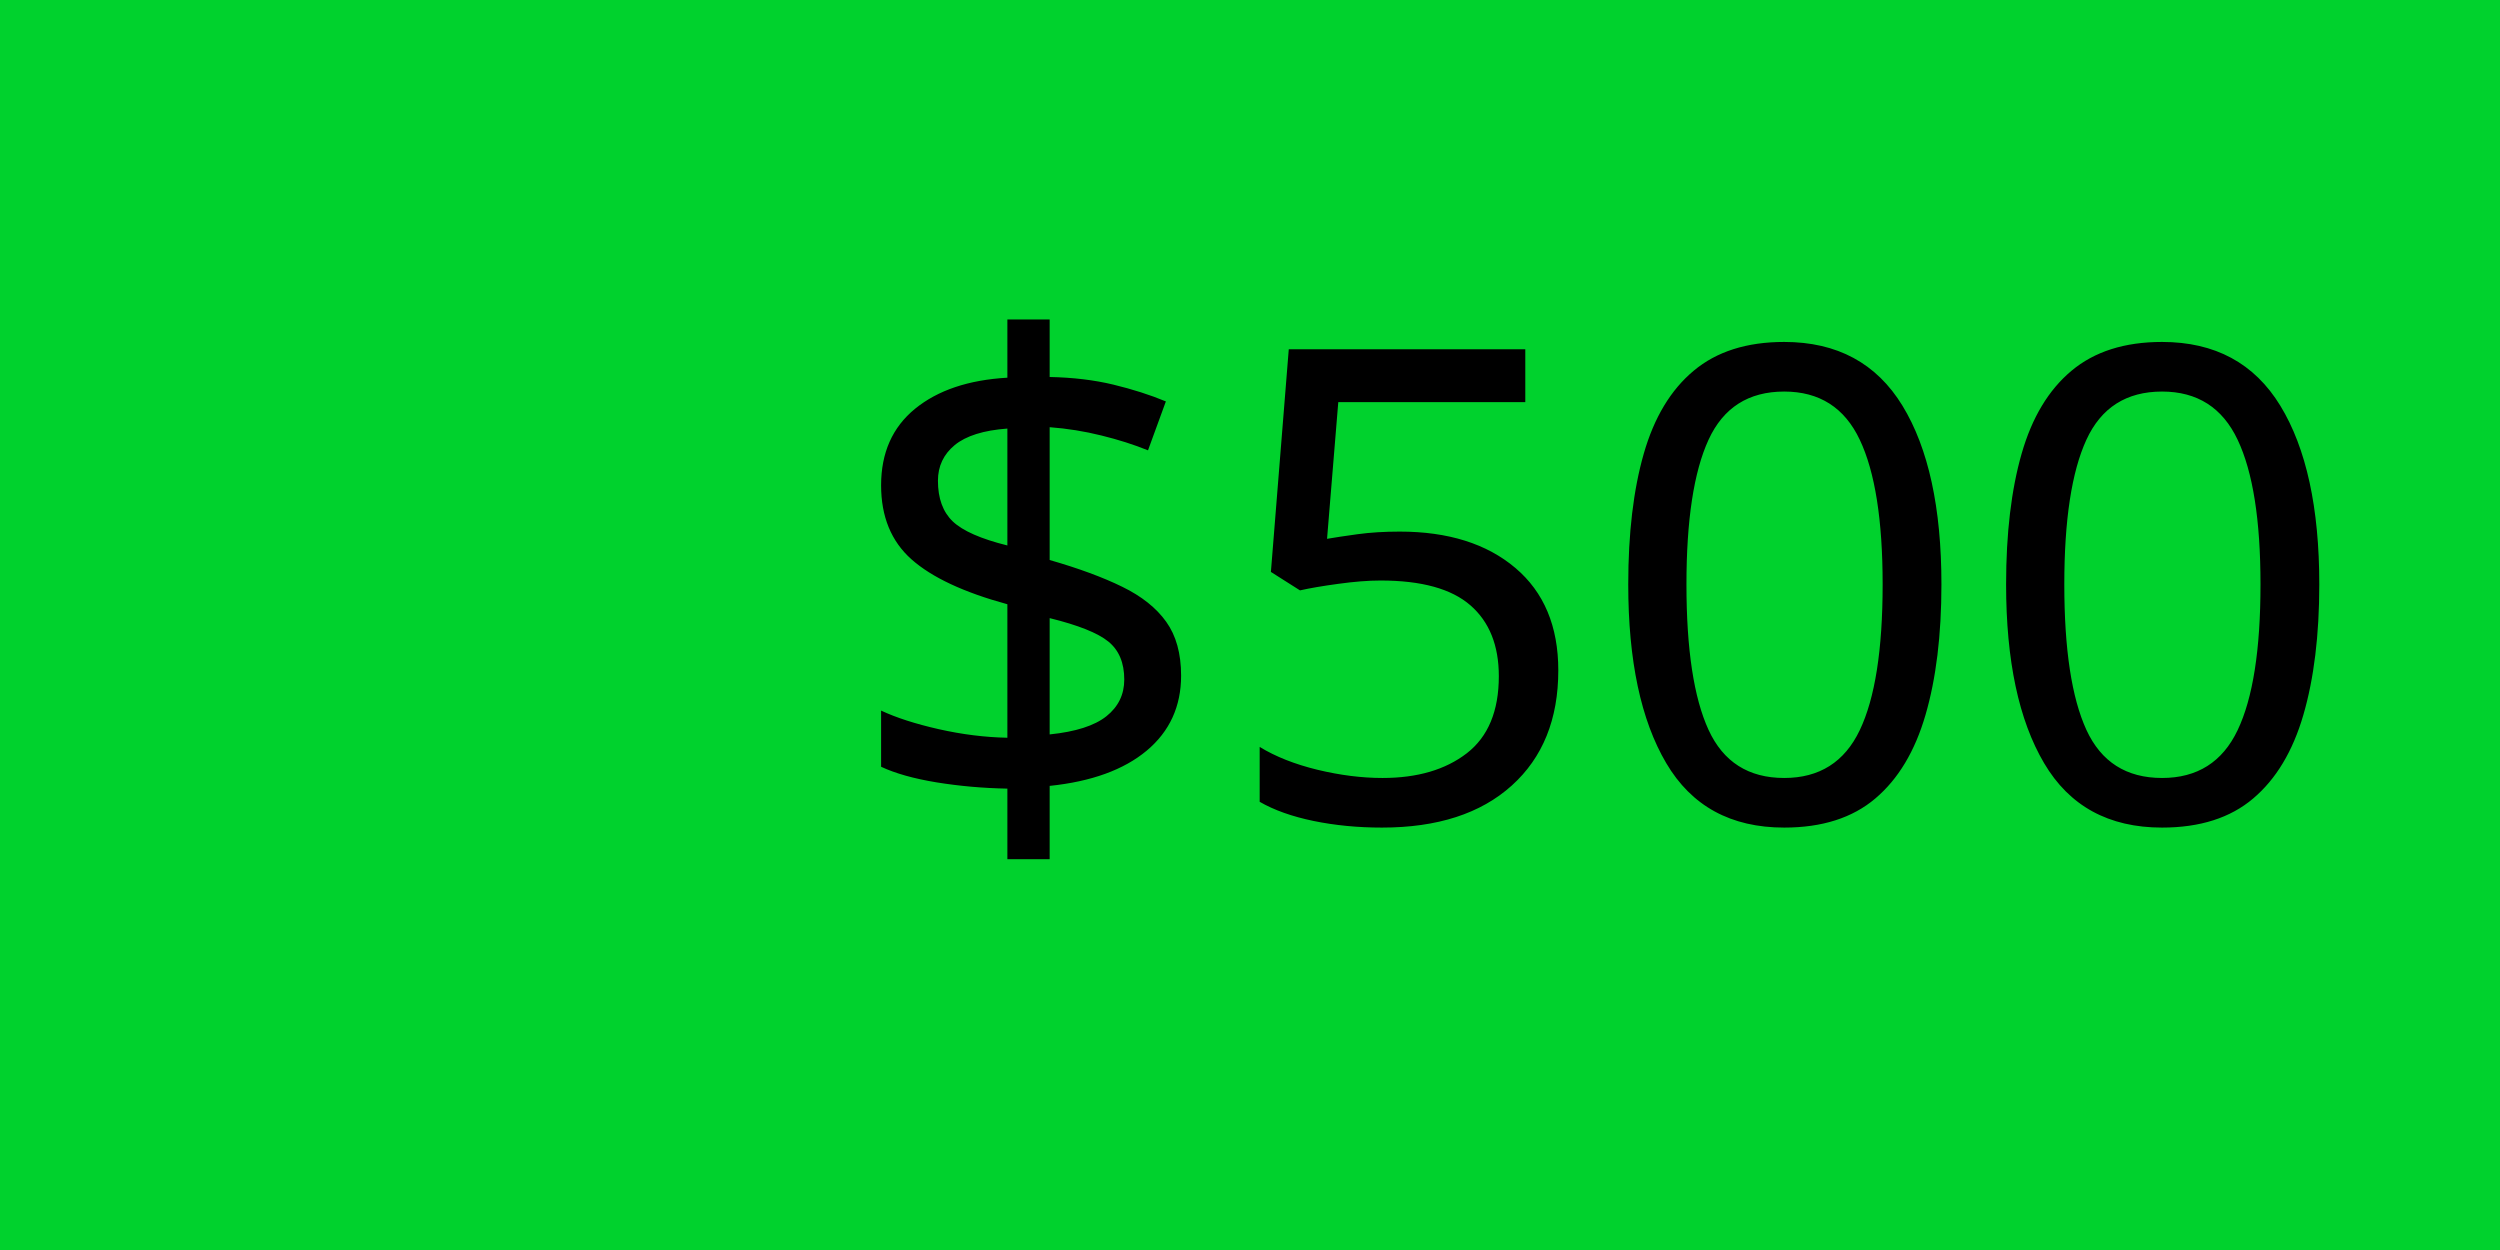
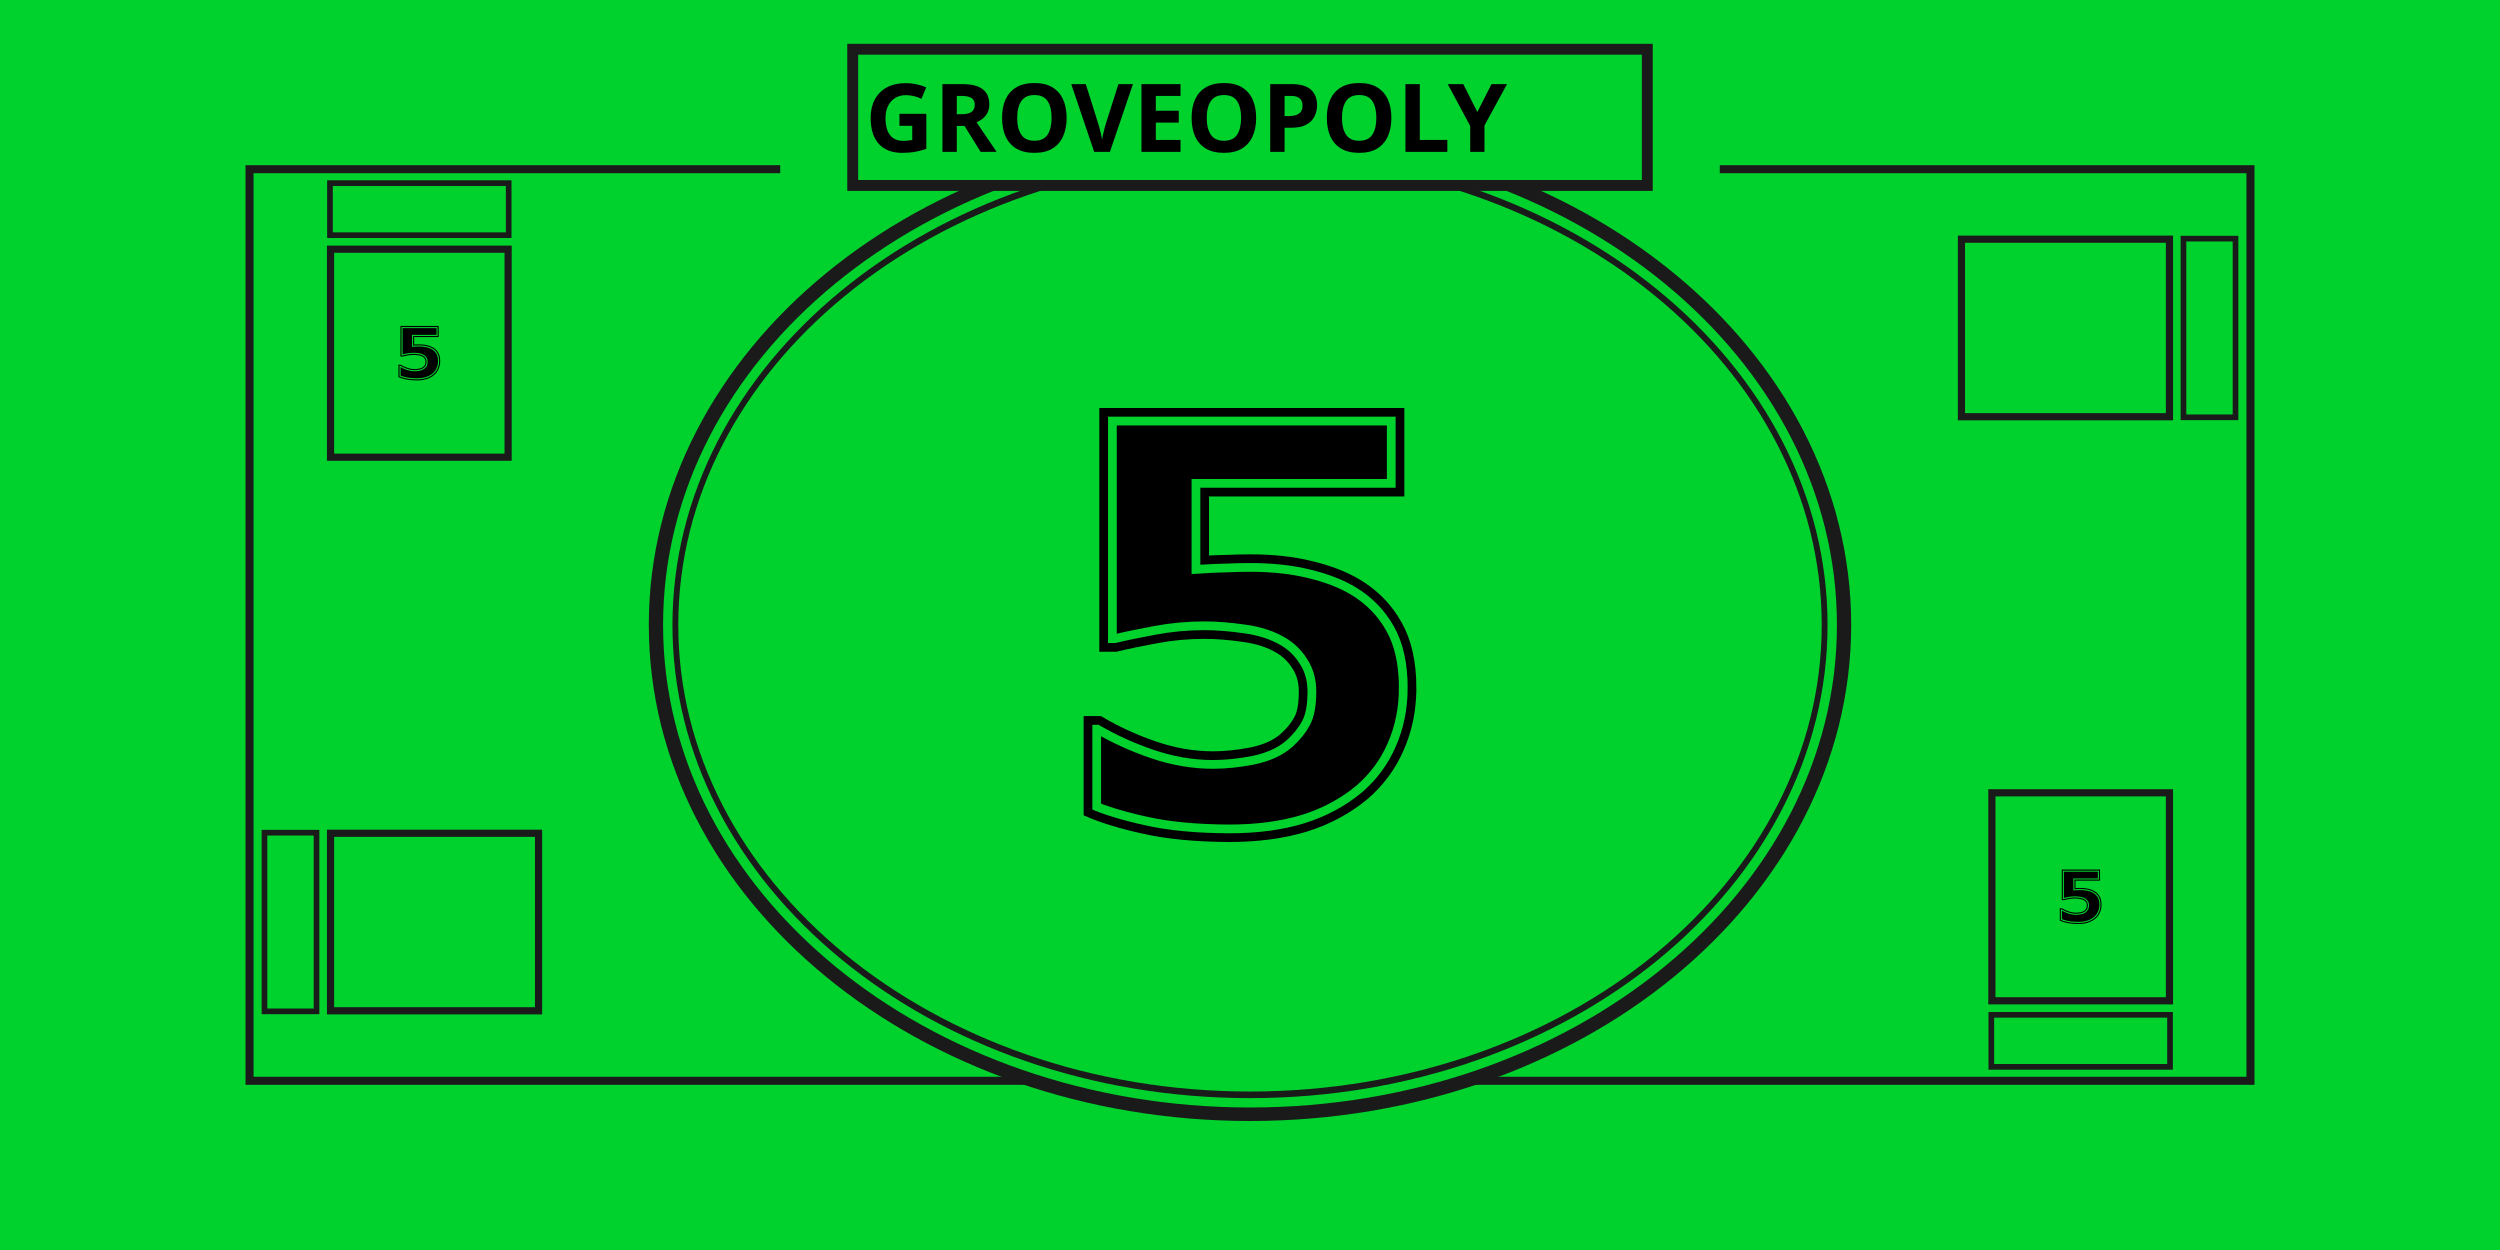
<svg xmlns="http://www.w3.org/2000/svg" width="400mm" height="200mm" viewBox="0 0 400 200" version="1.1" id="svg1">
  <defs id="defs1" />
  <g id="layer2">
-     <rect style="fill:#00d22d;fill-opacity:1;stroke:#ffffff;stroke-width:0;paint-order:stroke fill markers" id="rect1" width="200" height="400" x="-200" y="-1.4210855e-14" transform="rotate(-90)" />
-     <text xml:space="preserve" style="font-style:normal;font-weight:normal;font-size:105.697px;font-family:sans-serif;fill:#000000;fill-opacity:1;stroke:none;stroke-width:2.642" x="134.43" y="131.353" id="text2">
-       <tspan id="tspan2" style="stroke-width:2.642" x="134.43" y="131.353">$500</tspan>
+     <rect style="fill:#00d22d;fill-opacity:1;stroke:#ffffff;stroke-width:0;paint-order:stroke fill markers;stroke-opacity:1" id="rect1" width="200" height="400" x="-200" y="-1.4210855e-14" transform="rotate(-90)" />
+     <rect style="fill:none;stroke:#1a1a1a;stroke-width:1.287;stroke-dasharray:none;paint-order:markers fill stroke" id="rect2" width="320.149" height="145.855" x="39.926" y="27.072" />
+     <ellipse style="fill:#00d22d;fill-opacity:1;stroke:#1a1a1a;stroke-width:4.716;stroke-dasharray:none;stroke-opacity:1;paint-order:markers fill stroke" id="path6" cx="200" cy="100" rx="93.833" ry="77.002" />
+     <ellipse style="fill:none;fill-opacity:1;stroke:#00d22d;stroke-width:1.5;stroke-dasharray:none;stroke-opacity:1;paint-order:markers fill stroke" id="path6-1" cx="200" cy="100" rx="93.158" ry="76.449" />
+     <rect style="fill:#00d22d;fill-opacity:1;stroke:none;stroke-width:2.358;paint-order:markers fill stroke" id="rect3" width="150.333" height="29.674" x="124.833" y="0" />
+     <rect style="fill:none;fill-opacity:1;stroke:#1a1a1a;stroke-width:1.741;stroke-opacity:1;paint-order:markers fill stroke" id="rect4" width="127.131" height="21.795" x="136.435" y="7.879" />
+     <text xml:space="preserve" style="font-style:normal;font-weight:normal;font-size:15.193px;font-family:sans-serif;fill:#000000;fill-opacity:1;stroke:none;stroke-width:0.38" x="199.651" y="24.299" id="text4">
+       <tspan id="tspan4" style="font-style:normal;font-variant:normal;font-weight:bold;font-stretch:normal;font-size:15.193px;font-family:Sans;-inkscape-font-specification:'Sans, Bold';font-variant-ligatures:normal;font-variant-caps:normal;font-variant-numeric:normal;font-variant-east-asian:normal;text-align:center;text-anchor:middle;stroke-width:0.38" x="199.651" y="24.299">GROVEOPOLY</tspan>
    </text>
+     <rect style="fill:none;fill-opacity:1;stroke:#1a1a1a;stroke-width:1.151;stroke-dasharray:none;stroke-opacity:1;paint-order:markers fill stroke" id="rect5-4" width="28.411" height="33.281" x="-161.731" y="52.887" transform="rotate(-90)" />
+     <rect style="fill:none;fill-opacity:1;stroke:#1a1a1a;stroke-width:0.905;stroke-dasharray:none;stroke-opacity:1;paint-order:markers fill stroke" id="rect6-6" width="28.593" height="8.327" x="-161.822" y="42.317" transform="rotate(-90)" />
+     <rect style="fill:none;fill-opacity:1;stroke:#1a1a1a;stroke-width:1.151;stroke-dasharray:none;stroke-opacity:1;paint-order:markers fill stroke" id="rect5-4-4" width="28.411" height="33.281" x="52.887" y="39.872" />
+     <rect style="fill:none;fill-opacity:1;stroke:#1a1a1a;stroke-width:0.905;stroke-dasharray:none;stroke-opacity:1;paint-order:markers fill stroke" id="rect6-6-5" width="28.593" height="8.327" x="52.796" y="29.302" />
+     <text xml:space="preserve" style="font-style:normal;font-weight:normal;font-size:91.689px;font-family:sans-serif;display:none;fill:#000000;fill-opacity:1;stroke:none;stroke-width:2.292;stroke-dasharray:none" x="199.328" y="132.637" id="text6">
+       <tspan id="tspan6" style="font-style:normal;font-variant:normal;font-weight:bold;font-stretch:normal;font-size:91.689px;font-family:Sans;-inkscape-font-specification:'Sans, Bold';font-variant-ligatures:normal;font-variant-caps:normal;font-variant-numeric:normal;font-variant-east-asian:normal;text-align:center;text-anchor:middle;fill:#000000;stroke-width:2.292;stroke-dasharray:none" x="199.328" y="132.637">5</tspan>
+     </text>
+     <g id="g9">
+       <path style="-inkscape-font-specification:'Sans, Bold';stroke-width:4.192;stroke:#00d22d;stroke-opacity:1;stroke-dasharray:none;stroke-dashoffset:0;fill:#000000" d="m 225.922,110.073 q 0,5.193 -1.97,9.67 -1.925,4.432 -5.641,7.611 -4.119,3.403 -9.491,5.059 -5.328,1.612 -12.177,1.612 -8.014,-0.045 -13.565,-1.298 -5.507,-1.209 -8.999,-2.731 v -14.729 h 1.88 q 4.074,2.418 8.775,4.029 4.701,1.612 9.357,1.612 2.821,0 6.089,-0.627 3.313,-0.672 5.238,-2.373 1.522,-1.388 2.283,-2.821 0.806,-1.433 0.806,-4.432 0,-2.328 -1.074,-3.985 -1.03,-1.701 -2.686,-2.731 -2.418,-1.477 -5.82,-1.925 -3.403,-0.492 -6.178,-0.492 -4.029,0 -7.745,0.716 -3.671,0.672 -6.447,1.343 h -1.97 V 65.975 h 47.411 v 12.759 h -31.249 v 10.879 q 1.388,-0.09 3.492,-0.134 2.149,-0.09 3.761,-0.09 5.507,0 9.805,1.074 4.343,1.03 7.477,2.91 4.074,2.462 6.357,6.536 2.283,4.029 2.283,10.163 z" id="path9" aria-label="5" />
+       <path style="-inkscape-font-specification:'Sans, Bold';fill:none;stroke:#000000;stroke-width:1.392;stroke-dasharray:none;stroke-dashoffset:0;stroke-opacity:1" d="m 225.922,110.073 q 0,5.193 -1.97,9.67 -1.925,4.432 -5.641,7.611 -4.119,3.403 -9.491,5.059 -5.328,1.612 -12.177,1.612 -8.014,-0.045 -13.565,-1.298 -5.507,-1.209 -8.999,-2.731 v -14.729 h 1.88 q 4.074,2.418 8.775,4.029 4.701,1.612 9.357,1.612 2.821,0 6.089,-0.627 3.313,-0.672 5.238,-2.373 1.522,-1.388 2.283,-2.821 0.806,-1.433 0.806,-4.432 0,-2.328 -1.074,-3.985 -1.03,-1.701 -2.686,-2.731 -2.418,-1.477 -5.82,-1.925 -3.403,-0.492 -6.178,-0.492 -4.029,0 -7.745,0.716 -3.671,0.672 -6.447,1.343 h -1.97 V 65.975 h 47.411 v 12.759 h -31.249 v 10.879 q 1.388,-0.089 3.492,-0.134 2.149,-0.089 3.761,-0.089 5.507,0 9.805,1.074 4.343,1.03 7.477,2.91 4.074,2.462 6.357,6.536 2.283,4.029 2.283,10.163 z" id="path9-2" aria-label="5" />
+     </g>
+     <g id="g11-4" transform="matrix(0.1255825,0,0,0.1255825,307.7912,130.9288)">
+       <path style="-inkscape-font-specification:'Sans, Bold';fill:#000000;stroke:#00d22d;stroke-width:4.192;stroke-dasharray:none;stroke-dashoffset:0;stroke-opacity:1" d="m 225.922,110.073 q 0,5.193 -1.97,9.67 -1.925,4.432 -5.641,7.611 -4.119,3.403 -9.491,5.059 -5.328,1.612 -12.177,1.612 -8.014,-0.045 -13.565,-1.298 -5.507,-1.209 -8.999,-2.731 v -14.729 h 1.88 q 4.074,2.418 8.775,4.029 4.701,1.612 9.357,1.612 2.821,0 6.089,-0.627 3.313,-0.672 5.238,-2.373 1.522,-1.388 2.283,-2.821 0.806,-1.433 0.806,-4.432 0,-2.328 -1.074,-3.985 -1.03,-1.701 -2.686,-2.731 -2.418,-1.477 -5.82,-1.925 -3.403,-0.492 -6.178,-0.492 -4.029,0 -7.745,0.716 -3.671,0.672 -6.447,1.343 h -1.97 V 65.975 h 47.411 v 12.759 h -31.249 v 10.879 q 1.388,-0.09 3.492,-0.134 2.149,-0.09 3.761,-0.09 5.507,0 9.805,1.074 4.343,1.03 7.477,2.91 4.074,2.462 6.357,6.536 2.283,4.029 2.283,10.163 z" id="path10-8" aria-label="5" />
+       <path style="-inkscape-font-specification:'Sans, Bold';fill:none;stroke:#000000;stroke-width:1.392;stroke-dasharray:none;stroke-dashoffset:0;stroke-opacity:1" d="m 225.922,110.073 q 0,5.193 -1.97,9.67 -1.925,4.432 -5.641,7.611 -4.119,3.403 -9.491,5.059 -5.328,1.612 -12.177,1.612 -8.014,-0.045 -13.565,-1.298 -5.507,-1.209 -8.999,-2.731 v -14.729 h 1.88 q 4.074,2.418 8.775,4.029 4.701,1.612 9.357,1.612 2.821,0 6.089,-0.627 3.313,-0.672 5.238,-2.373 1.522,-1.388 2.283,-2.821 0.806,-1.433 0.806,-4.432 0,-2.328 -1.074,-3.985 -1.03,-1.701 -2.686,-2.731 -2.418,-1.477 -5.82,-1.925 -3.403,-0.492 -6.178,-0.492 -4.029,0 -7.745,0.716 -3.671,0.672 -6.447,1.343 h -1.97 V 65.975 h 47.411 v 12.759 h -31.249 v 10.879 q 1.388,-0.089 3.492,-0.134 2.149,-0.089 3.761,-0.089 5.507,0 9.805,1.074 4.343,1.03 7.477,2.91 4.074,2.462 6.357,6.536 2.283,4.029 2.283,10.163 z" id="path11-6" aria-label="5" />
+     </g>
+     <rect style="fill:none;fill-opacity:1;stroke:#1a1a1a;stroke-width:1.151;stroke-dasharray:none;stroke-opacity:1;paint-order:markers fill stroke" id="rect5-4-0" width="28.411" height="33.281" x="38.269" y="-347.113" transform="rotate(90)" />
+     <rect style="fill:none;fill-opacity:1;stroke:#1a1a1a;stroke-width:0.905;stroke-dasharray:none;stroke-opacity:1;paint-order:markers fill stroke" id="rect6-6-8" width="28.593" height="8.327" x="38.178" y="-357.683" transform="rotate(90)" />
+     <rect style="fill:none;fill-opacity:1;stroke:#1a1a1a;stroke-width:1.151;stroke-dasharray:none;stroke-opacity:1;paint-order:markers fill stroke" id="rect5-4-4-6" width="28.411" height="33.281" x="-347.113" y="-160.128" transform="scale(-1)" />
+     <rect style="fill:none;fill-opacity:1;stroke:#1a1a1a;stroke-width:0.905;stroke-dasharray:none;stroke-opacity:1;paint-order:markers fill stroke" id="rect6-6-5-6" width="28.593" height="8.327" x="-347.204" y="-170.698" transform="scale(-1)" />
+     <g id="g11-4-0" transform="matrix(0.1255825,0,0,0.1255825,41.97579,43.95468)">
+       <path style="-inkscape-font-specification:'Sans, Bold';fill:#000000;stroke:#00d22d;stroke-width:4.192;stroke-dasharray:none;stroke-dashoffset:0;stroke-opacity:1" d="m 225.922,110.073 q 0,5.193 -1.97,9.67 -1.925,4.432 -5.641,7.611 -4.119,3.403 -9.491,5.059 -5.328,1.612 -12.177,1.612 -8.014,-0.045 -13.565,-1.298 -5.507,-1.209 -8.999,-2.731 v -14.729 h 1.88 q 4.074,2.418 8.775,4.029 4.701,1.612 9.357,1.612 2.821,0 6.089,-0.627 3.313,-0.672 5.238,-2.373 1.522,-1.388 2.283,-2.821 0.806,-1.433 0.806,-4.432 0,-2.328 -1.074,-3.985 -1.03,-1.701 -2.686,-2.731 -2.418,-1.477 -5.82,-1.925 -3.403,-0.492 -6.178,-0.492 -4.029,0 -7.745,0.716 -3.671,0.672 -6.447,1.343 h -1.97 V 65.975 h 47.411 v 12.759 h -31.249 v 10.879 q 1.388,-0.09 3.492,-0.134 2.149,-0.09 3.761,-0.09 5.507,0 9.805,1.074 4.343,1.03 7.477,2.91 4.074,2.462 6.357,6.536 2.283,4.029 2.283,10.163 z" id="path10-8-0" aria-label="5" />
+       <path style="-inkscape-font-specification:'Sans, Bold';fill:none;stroke:#000000;stroke-width:1.392;stroke-dasharray:none;stroke-dashoffset:0;stroke-opacity:1" d="m 225.922,110.073 q 0,5.193 -1.97,9.67 -1.925,4.432 -5.641,7.611 -4.119,3.403 -9.491,5.059 -5.328,1.612 -12.177,1.612 -8.014,-0.045 -13.565,-1.298 -5.507,-1.209 -8.999,-2.731 v -14.729 h 1.88 q 4.074,2.418 8.775,4.029 4.701,1.612 9.357,1.612 2.821,0 6.089,-0.627 3.313,-0.672 5.238,-2.373 1.522,-1.388 2.283,-2.821 0.806,-1.433 0.806,-4.432 0,-2.328 -1.074,-3.985 -1.03,-1.701 -2.686,-2.731 -2.418,-1.477 -5.82,-1.925 -3.403,-0.492 -6.178,-0.492 -4.029,0 -7.745,0.716 -3.671,0.672 -6.447,1.343 h -1.97 V 65.975 h 47.411 v 12.759 h -31.249 v 10.879 q 1.388,-0.089 3.492,-0.134 2.149,-0.089 3.761,-0.089 5.507,0 9.805,1.074 4.343,1.03 7.477,2.91 4.074,2.462 6.357,6.536 2.283,4.029 2.283,10.163 z" id="path11-6-3" aria-label="5" />
+     </g>
  </g>
  <g id="layer1" />
</svg>
